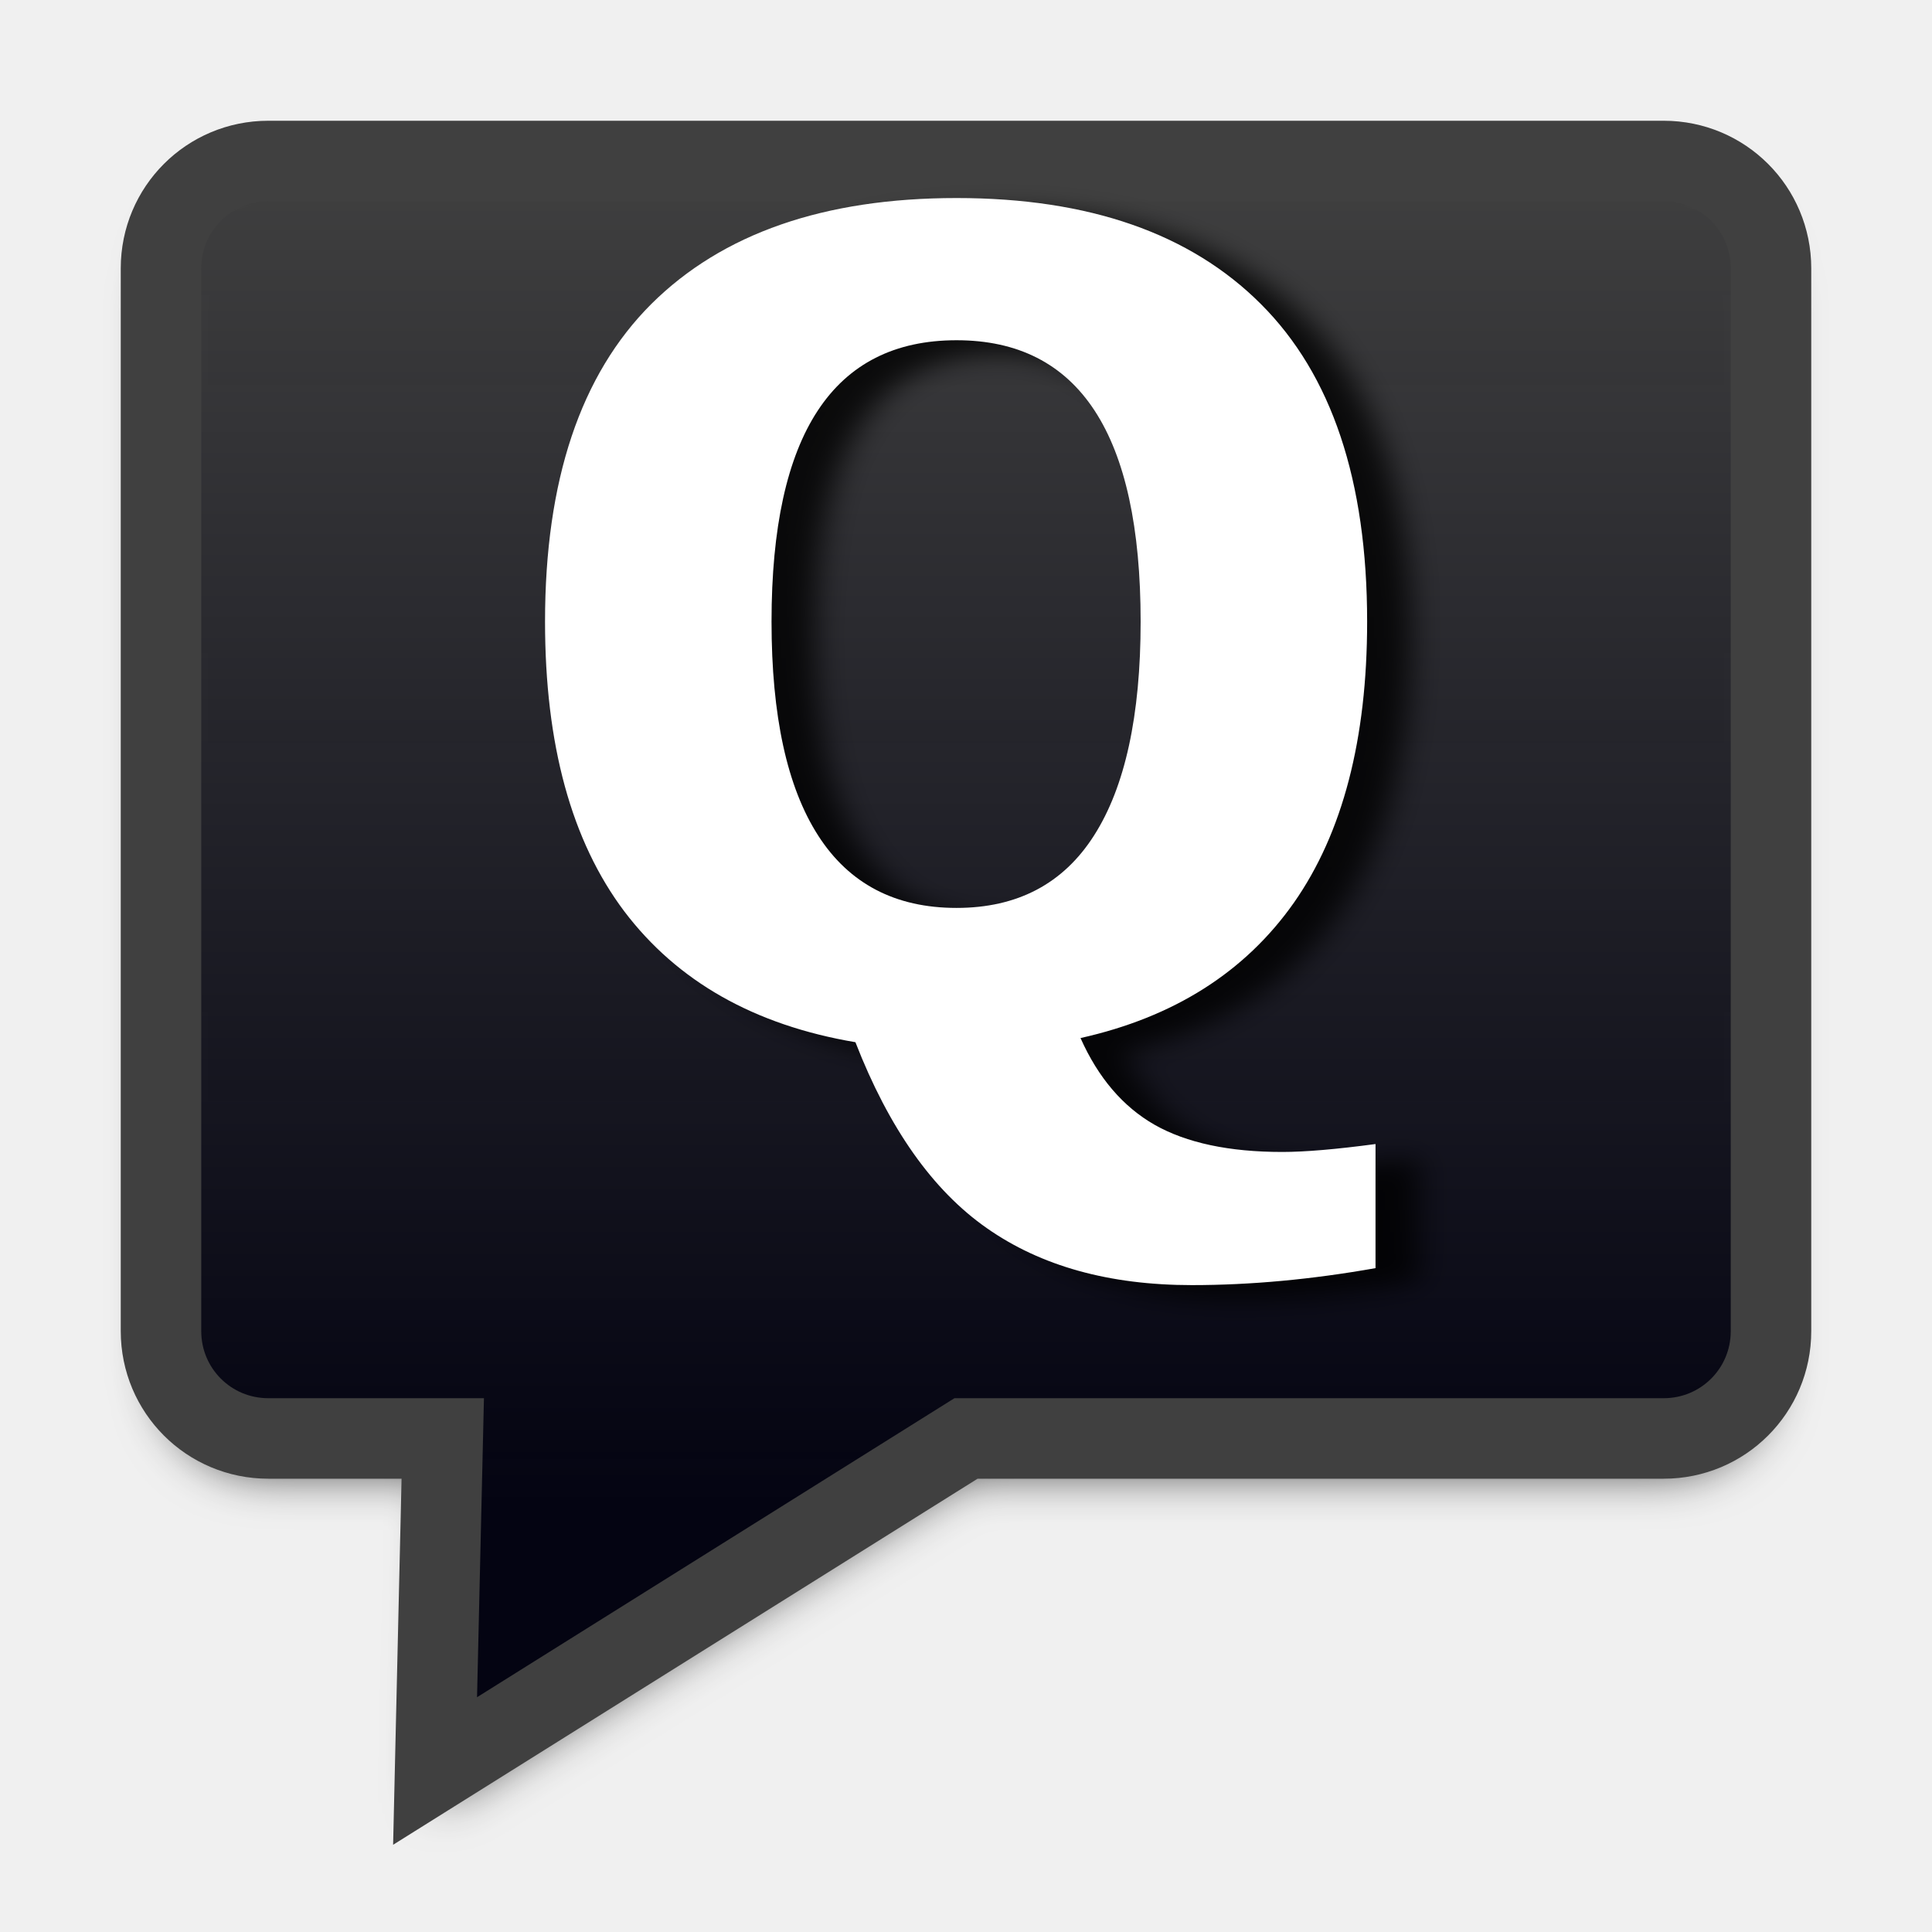
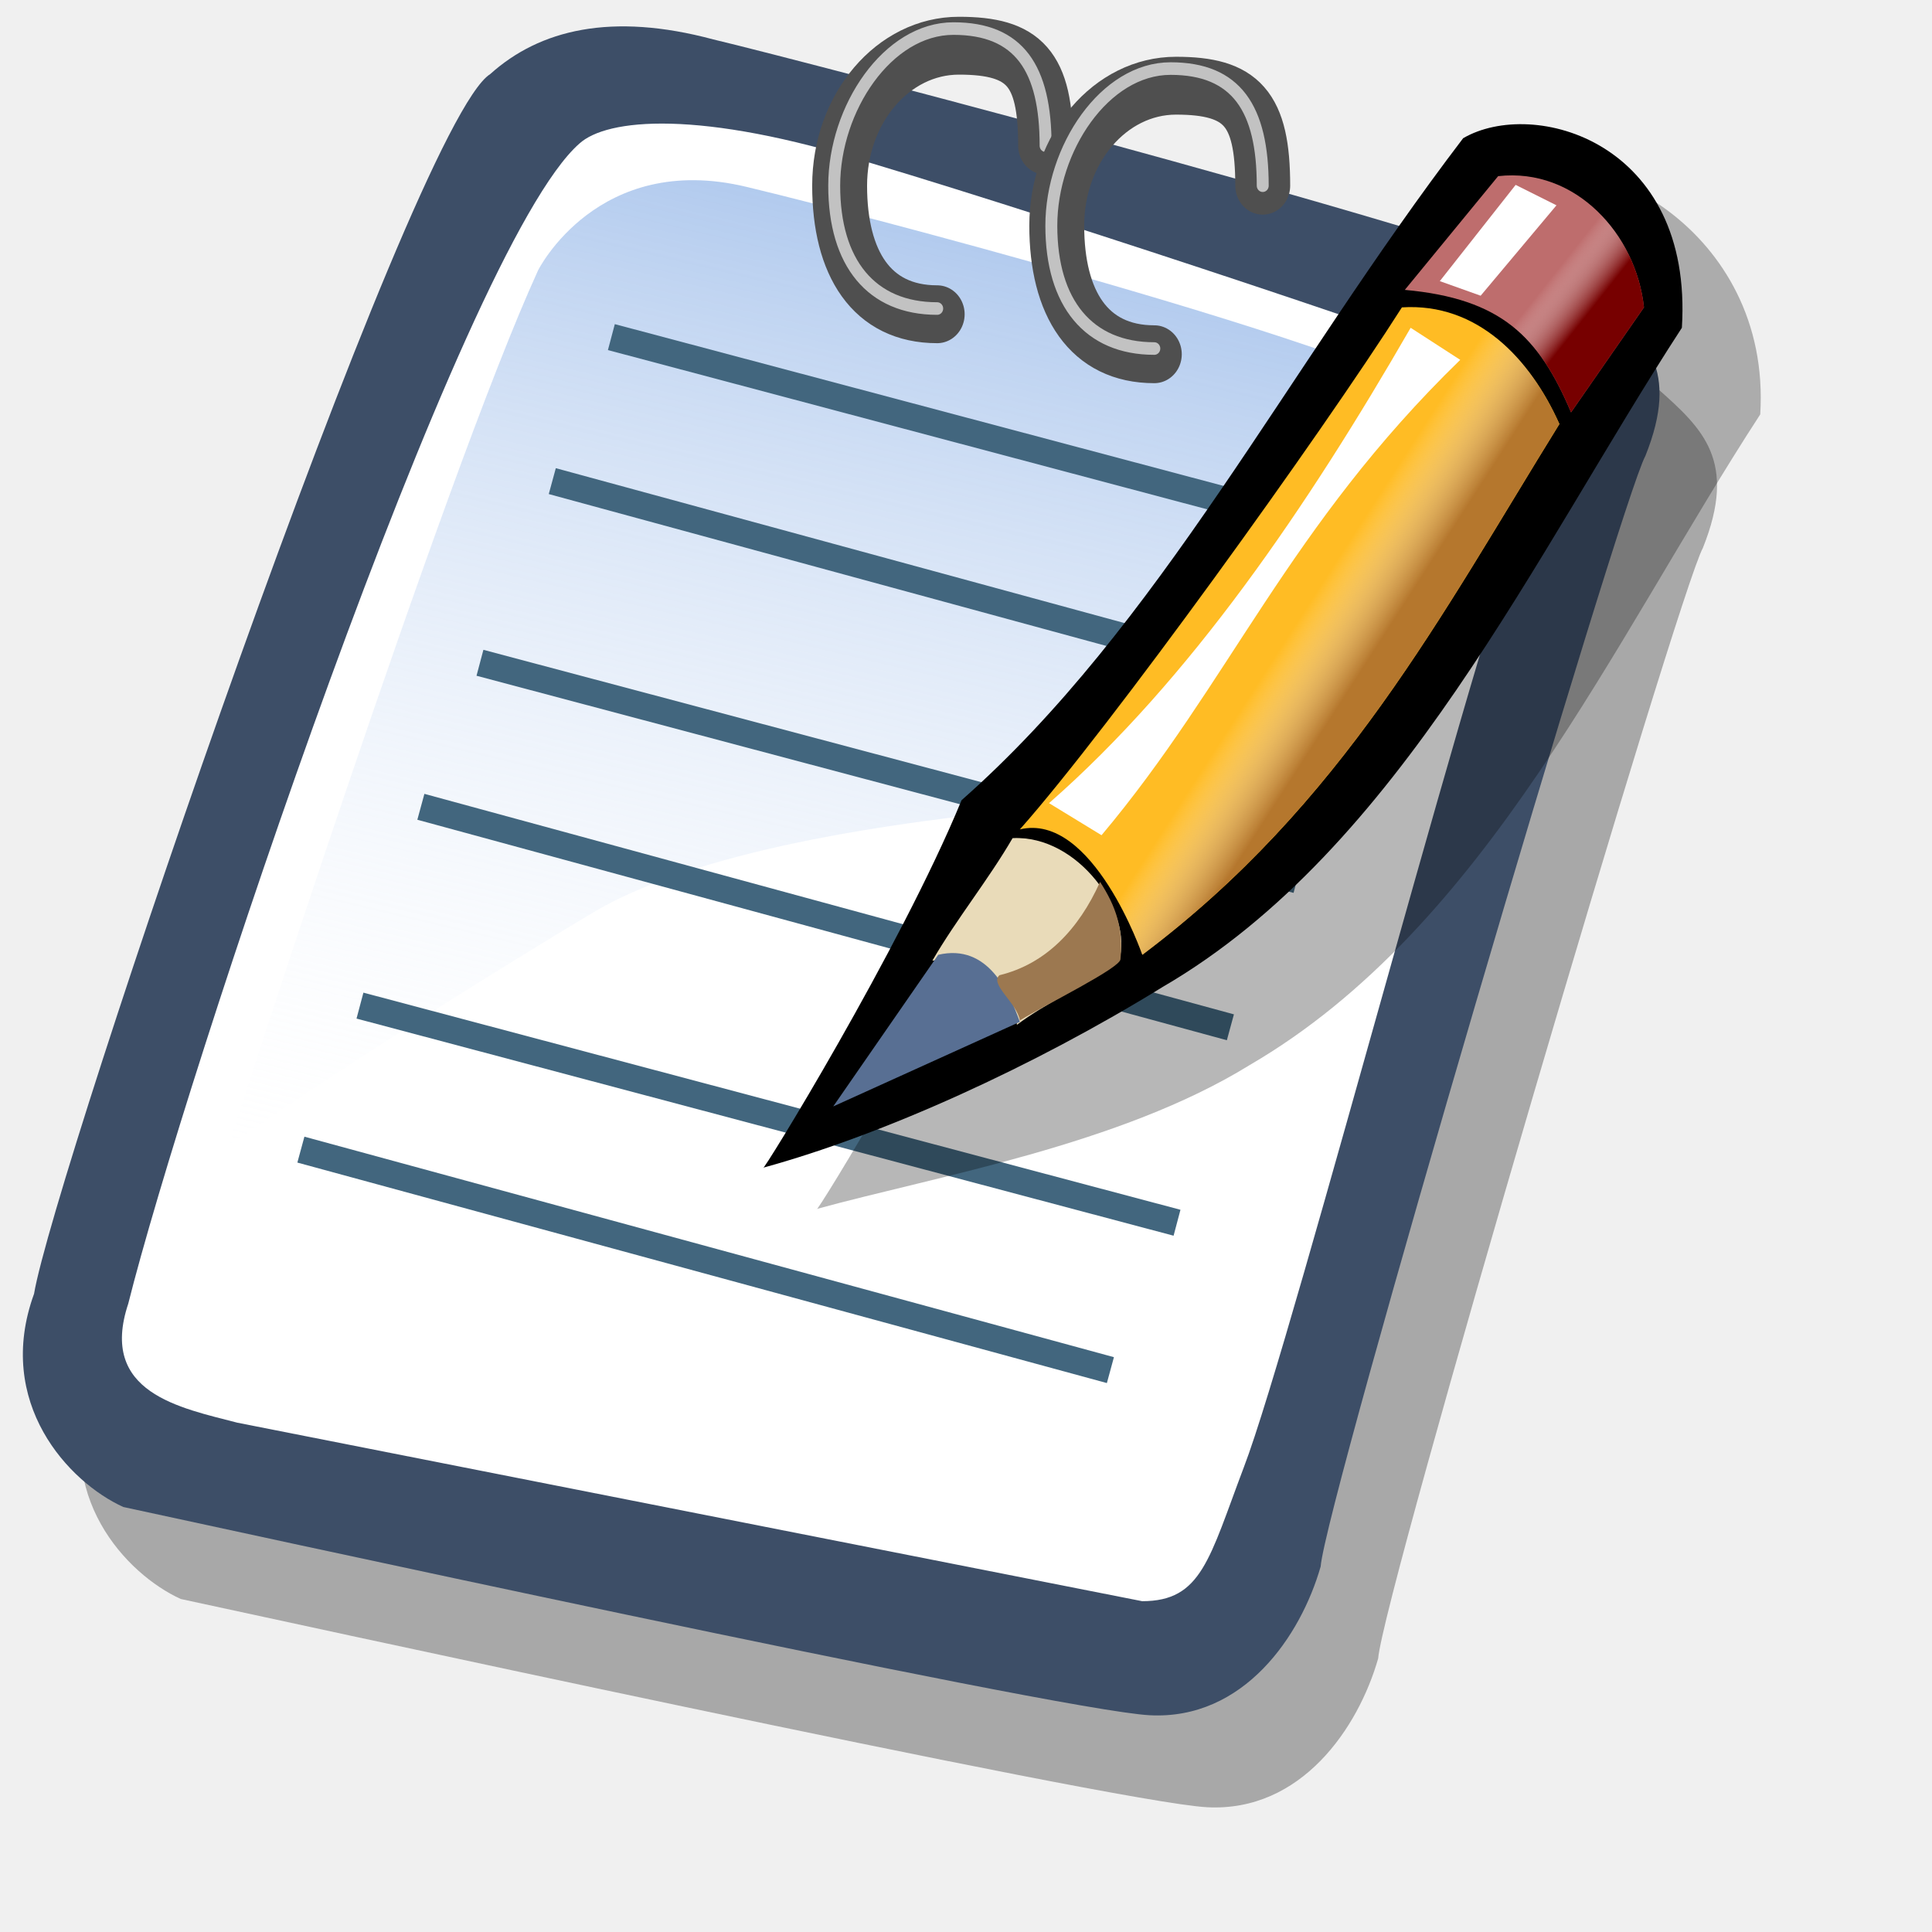
- <svg xmlns="http://www.w3.org/2000/svg" xmlns:xlink="http://www.w3.org/1999/xlink" width="72" height="72" id="svg2" version="1.1">
-   <defs id="defs4">
-     <linearGradient id="linearGradient4258">
-       <stop style="stop-color:#ffffff;stop-opacity:1;" offset="0" id="stop4260" />
-       <stop style="stop-color:#ffffff;stop-opacity:0;" offset="1" id="stop4262" />
+ <svg xmlns="http://www.w3.org/2000/svg" xmlns:xlink="http://www.w3.org/1999/xlink" id="svg604" width="72pt" height="72pt" version="1.1">
+   <defs id="defs606">
+     <linearGradient id="linearGradient612">
+       <stop style="stop-color:#7fa8e3;stop-opacity:0.741;" offset="0" id="stop613" />
+       <stop style="stop-color:#ffffff;stop-opacity:0;" offset="1" id="stop614" />
    </linearGradient>
-     <linearGradient id="linearGradient3822">
-       <stop style="stop-color:#00000f;stop-opacity:0.941;" offset="0" id="stop3824" />
-       <stop style="stop-color:#404040;stop-opacity:1;" offset="1" id="stop3826" />
-     </linearGradient>
-     <linearGradient xlink:href="#linearGradient3822" id="linearGradient3828" x1="38.393" y1="56.203" x2="38.393" y2="6" gradientUnits="userSpaceOnUse" />
-     <linearGradient xlink:href="#linearGradient3822-4" id="linearGradient3828-7" x1="38.393" y1="66" x2="38.393" y2="41.851" gradientUnits="userSpaceOnUse" />
-     <linearGradient id="linearGradient3822-4">
-       <stop style="stop-color:#404040;stop-opacity:1;" offset="0" id="stop3824-4" />
-       <stop style="stop-color:#808080;stop-opacity:1;" offset="1" id="stop3826-3" />
-     </linearGradient>
-     <filter id="filter4246">
-       <feGaussianBlur stdDeviation="0.9" id="feGaussianBlur4248" />
-     </filter>
-     <linearGradient xlink:href="#linearGradient4258" id="linearGradient4264" x1="35.52" y1="991.039" x2="35.52" y2="1029.937" gradientUnits="userSpaceOnUse" />
-     <filter id="filter4331">
-       <feGaussianBlur stdDeviation="0.414" id="feGaussianBlur4333" />
-     </filter>
-     <filter id="filter4369">
-       <feGaussianBlur stdDeviation="0.41" id="feGaussianBlur4371" />
-     </filter>
+     <linearGradient xlink:href="#linearGradient612" id="linearGradient615" x1="50.644" y1="5.368" x2="35.752" y2="68.044" gradientUnits="userSpaceOnUse" spreadMethod="pad" />
  </defs>
-   <g id="layer1" transform="translate(0,-980.3622)">
-     <path style="opacity:0.75;fill:#000000;fill-opacity:1;stroke:none;filter:url(#filter4246)" d="m 10,987.612 52,0 c 2.216,0 4,1.784 4,4 l 0,39.607 c 0,2.216 -1.784,4 -4,4 l -26,0 -19.786,12.393 0.286,-12.393 -6.5,0 c -2.216,0 -4,-1.784 -4,-4 l 0,-39.607 c 0,-2.216 1.784,-4 4,-4 z" id="rect2997-0" />
-     <path style="fill:url(#linearGradient3828);fill-opacity:1;stroke:#404040;stroke-opacity:1;marker-end:none;marker-mid:none;stroke-width:3;stroke-miterlimit:4;stroke-dasharray:none" d="m 10,6 52,0 c 2.216,0 4,1.784 4,4 l 0,39.607 c 0,2.216 -1.784,4 -4,4 l -26,0 L 16.214,66 16.5,53.607 l -6.5,0 c -2.216,0 -4,-1.784 -4,-4 L 6,10 C 6,7.784 7.784,6 10,6 z" id="rect2997" transform="translate(0,980.3622)" />
-     <text xml:space="preserve" style="font-size:41.947px;font-style:normal;font-variant:normal;font-weight:bold;font-stretch:normal;line-height:100%;letter-spacing:0px;word-spacing:0px;opacity:0.8;fill:#000000;fill-opacity:1;stroke:none;filter:url(#filter4369);font-family:Courier New;-inkscape-font-specification:Courier New Bold" x="23.475" y="1020.203" id="text4266-7" transform="matrix(1.378259,0,0,1.115507,-12.45659,-118.4961)">
-       <tspan x="23.475" y="1020.203" id="tspan4270-1">Q</tspan>
-     </text>
-     <text xml:space="preserve" style="font-size:52.011px;font-style:normal;font-variant:normal;font-weight:bold;font-stretch:normal;line-height:100%;letter-spacing:0px;word-spacing:0px;fill:#ffffff;fill-opacity:1;stroke:none;font-family:Courier New;-inkscape-font-specification:Courier New Bold" x="16.444" y="1132.722" id="text4266" transform="scale(1.111551,0.8996441)">
-       <tspan x="16.444" y="1132.722" id="tspan4270">Q</tspan>
-     </text>
+   <path style="fill:#000000;fill-rule:evenodd;stroke:none;stroke-opacity:1;stroke-width:1pt;stroke-linejoin:miter;stroke-linecap:butt;fill-opacity:0.301;" d="M 12.816 74.753 C 10.386 73.648 7.071 70.113 8.839 65.251 C 9.723 59.948 25.633 13.102 29.168 10.892 C 31.378 8.904 34.582 8.13 39.112 9.346 C 42.868 10.229 76.677 19.068 78.666 20.836 C 80.654 22.604 82.201 24.04 80.654 27.907 C 79.55 29.896 66.402 74.532 66.181 77.405 C 65.297 80.498 62.756 84.255 58.557 84.034 C 54.359 83.813 15.91 75.416 12.816 74.753 z " id="path794" transform="matrix(1.114903,0,0,1.114903,-5.305332,-3.889256)" />
+   <path style="fill:#3d4e67;fill-rule:evenodd;stroke:none;stroke-opacity:1;stroke-width:1pt;stroke-linejoin:miter;stroke-linecap:butt;fill-opacity:1;" d="M 12.816 74.753 C 10.386 73.648 7.071 70.113 8.839 65.251 C 9.723 59.948 25.633 13.102 29.168 10.892 C 31.378 8.904 34.582 8.13 39.112 9.346 C 42.868 10.229 76.677 19.068 78.666 20.836 C 80.654 22.604 82.201 24.04 80.654 27.907 C 79.55 29.896 66.402 74.532 66.181 77.405 C 65.297 80.498 62.756 84.255 58.557 84.034 C 54.359 83.813 15.91 75.416 12.816 74.753 z " id="path609" transform="matrix(1.114903,0,0,1.114903,-8.162471,-8.460684)" />
+   <path style="fill:#ffffff;fill-rule:evenodd;stroke:none;stroke-opacity:1;stroke-width:1pt;stroke-linejoin:miter;stroke-linecap:butt;fill-opacity:1;" d="M 17.899 70.996 C 15.358 70.334 11.711 69.671 13.037 65.693 C 15.468 55.971 27.842 18.626 33.146 13.986 C 34.361 12.881 38.449 12.439 46.183 14.87 C 55.022 17.521 72.92 23.488 74.688 24.372 C 76.456 25.256 77.119 25.256 75.793 29.233 C 73.804 33.211 64.966 67.24 62.756 72.985 C 61.209 77.073 60.877 78.951 58.226 78.951 " id="path608" transform="matrix(1.114903,0,0,1.114903,-8.162471,-8.460684)" />
+   <path style="fill:url(#linearGradient615);fill-rule:evenodd;stroke:none;stroke-opacity:1;stroke-width:1pt;stroke-linejoin:miter;stroke-linecap:butt;fill-opacity:1;" d="M 28.75 13.75 C 28.75 13.75 31.875 7.5 39.688 9.375 C 47.5 11.25 78.125 19.375 77.812 21.875 C 77.5 24.375 71.875 39.062 71.562 40.312 C 71.25 41.562 42.5 40.938 31.562 47.5 C 20.625 54.062 12.5 59.688 12.5 59.688 C 12.5 59.688 23.75 24.688 28.75 13.75 z " id="path636" transform="matrix(0.94678,0,0,0.94678,-0.480566,0.409517)" />
+   <path style="fill:none;fill-rule:evenodd;stroke:#42667e;stroke-opacity:1;stroke-width:1pt;stroke-linejoin:miter;stroke-linecap:butt;fill-opacity:1;" d="M 29.243 15.899 L 69.842 26.688 " id="path671" transform="translate(1.135645,0.851736)" />
+   <path style="fill:none;fill-rule:evenodd;stroke:#42667e;stroke-opacity:1;stroke-width:1pt;stroke-linejoin:miter;stroke-linecap:butt;fill-opacity:1;" d="M 27.823 19.306 L 67.855 30.946 " id="path672" transform="matrix(0.999855,-1.703691e-2,1.703691e-2,0.999855,-0.705041,5.077353)" />
+   <path style="fill:none;fill-rule:evenodd;stroke:#42667e;stroke-opacity:1;stroke-width:1pt;stroke-linejoin:miter;stroke-linecap:butt;fill-opacity:1;" d="M 29.243 15.899 L 69.842 26.688 " id="path673" transform="translate(-5.394323,17.0347)" />
+   <path style="fill:none;fill-rule:evenodd;stroke:#42667e;stroke-opacity:1;stroke-width:1pt;stroke-linejoin:miter;stroke-linecap:butt;fill-opacity:1;" d="M 29.243 15.899 L 69.842 26.688 " id="path675" transform="translate(-11.35647,34.0694)" />
+   <path style="fill:none;fill-rule:evenodd;stroke:#42667e;stroke-opacity:1;stroke-width:1pt;stroke-linejoin:miter;stroke-linecap:butt;fill-opacity:1;" d="M 27.823 19.306 L 67.855 30.946 " id="path676" transform="matrix(0.999855,-1.703691e-2,1.703691e-2,0.999855,-13.19715,38.29502)" />
+   <path style="fill:none;fill-rule:evenodd;stroke:#42667e;stroke-opacity:1;stroke-width:1pt;stroke-linejoin:miter;stroke-linecap:butt;fill-opacity:1;" d="M 27.823 19.306 L 67.855 30.946 " id="path674" transform="matrix(0.999855,-1.703691e-2,1.703691e-2,0.999855,-7.235008,21.26032)" />
+   <path style="font-size:12;fill:none;fill-rule:evenodd;stroke-width:2.875;stroke:#4f4f4f;stroke-opacity:1;stroke-dasharray:none;stroke-linecap:round;" d="M 44.858 15.047 C 41.41 15.047 39.748 12.499 39.748 8.659 C 39.748 4.82 42.546 1.703 45.994 1.703 C 49.441 1.703 50.536 2.832 50.536 6.672 " id="path667" transform="matrix(0.948718,0,0,1,4.011168,0.567827)" />
+   <path style="font-size:12;fill:none;fill-rule:evenodd;stroke-width:0.625;stroke:#c2c2c2;stroke-opacity:1;stroke-dasharray:none;stroke-linecap:round;" d="M 44.858 14.763 C 41.41 14.763 39.464 12.499 39.464 8.659 C 39.464 4.82 42.262 0.852 45.71 0.852 C 49.158 0.852 50.536 2.832 50.536 6.672 " id="path668" transform="matrix(0.948718,0,0,1,4.011168,0.567827)" />
+   <path style="font-size:12;fill:none;fill-rule:evenodd;stroke-width:2.875;stroke:#4f4f4f;stroke-opacity:1;stroke-dasharray:none;stroke-linecap:round;" d="M 44.858 15.047 C 41.41 15.047 39.748 12.499 39.748 8.659 C 39.748 4.82 42.546 1.703 45.994 1.703 C 49.441 1.703 50.536 2.832 50.536 6.672 " id="path669" transform="matrix(0.948718,0,0,1,14.79981,2.555208)" />
+   <path style="font-size:12;fill:none;fill-rule:evenodd;stroke-width:0.625;stroke:#c2c2c2;stroke-opacity:1;stroke-dasharray:none;stroke-linecap:round;" d="M 44.858 14.763 C 41.41 14.763 39.464 12.499 39.464 8.659 C 39.464 4.82 42.262 0.852 45.71 0.852 C 49.158 0.852 50.536 2.832 50.536 6.672 " id="path670" transform="matrix(0.948718,0,0,1,14.79981,2.555208)" />
+   <g id="g677" transform="matrix(0.69841,0,0,0.69841,31.4038,0.671206)">
+     <defs id="defs611">
+       <linearGradient id="linearGradient626">
+         <stop style="stop-color:#b5772d;stop-opacity:1;" offset="0" id="stop627" />
+         <stop style="stop-color:#ffffff;stop-opacity:0;" offset="1" id="stop628" />
+       </linearGradient>
+       <linearGradient id="linearGradient619">
+         <stop style="stop-color:#770000;stop-opacity:1;" offset="0" id="stop620" />
+         <stop style="stop-color:#ffffff;stop-opacity:0;" offset="1" id="stop621" />
+       </linearGradient>
+       <linearGradient xlink:href="#linearGradient619" id="linearGradient622" x1="66.332" y1="23.212" x2="63.465" y2="20.963" gradientUnits="userSpaceOnUse" spreadMethod="pad" gradientTransform="scale(1.004516,0.995504)" />
+       <linearGradient xlink:href="#linearGradient626" id="linearGradient625" x1="56.328" y1="43.377" x2="51.655" y2="39.763" gradientUnits="userSpaceOnUse" spreadMethod="pad" gradientTransform="scale(0.912664,1.095694)" />
+     </defs>
+     <path style="fill:#000000;fill-rule:evenodd;stroke:none;stroke-opacity:1;stroke-width:1pt;stroke-linejoin:miter;stroke-linecap:butt;fill-opacity:0.283;" d="M 9.337 82.116 C 17.913 79.764 30.911 77.564 40.11 71.892 C 56.985 62.071 66.012 41.633 76.455 25.588 C 77.285 12.309 64.113 5.969 59.133 8.873 C 46.477 25.472 37.555 43.523 23.446 55.972 C 19.089 66.554 9.129 82.738 9.337 82.116 z " id="path632" transform="translate(3.814559,2.934275)" />
+     <path style="fill:#000000;fill-rule:evenodd;stroke:none;stroke-opacity:1;stroke-width:1pt;stroke-linejoin:miter;stroke-linecap:butt;fill-opacity:1;" d="M 9.337 82.116 C 17.913 79.764 28.564 74.923 37.762 69.252 C 54.638 59.431 64.251 38.406 74.695 22.36 C 75.524 9.081 64.113 5.969 59.133 8.873 C 46.477 25.472 37.555 43.523 23.446 55.972 C 19.089 66.554 9.129 82.738 9.337 82.116 z " id="path617" />
+     <path style="fill:#be6d6d;fill-rule:evenodd;stroke:none;stroke-opacity:1;stroke-width:1pt;stroke-linejoin:miter;stroke-linecap:butt;fill-opacity:1;" d="M 71.997 20.908 C 70.268 23.397 68.539 25.887 66.81 28.377 C 64.528 22.982 61.831 20.285 54.983 19.663 C 57.197 16.965 59.41 14.268 61.623 11.571 C 67.156 10.948 71.444 15.72 71.997 20.908 z " id="path613" />
+     <path style="fill:#ffbc24;fill-rule:evenodd;stroke:none;stroke-opacity:1;stroke-width:1pt;stroke-linejoin:miter;stroke-linecap:butt;fill-opacity:1;" d="M 54.776 20.908 C 60.171 20.562 63.905 24.573 65.98 29.207 C 57.542 42.832 50.557 56.249 36.31 66.969 C 36.31 66.969 32.783 56.802 27.596 58.047 C 34.028 50.785 48.966 30.037 54.776 20.908 z " id="path614" />
+     <path style="fill:#e9dbb9;fill-rule:evenodd;stroke:none;stroke-opacity:1;stroke-width:1pt;stroke-linejoin:miter;stroke-linecap:butt;fill-opacity:1;" d="M 27.077 58.67 C 31.745 58.428 35.687 63.995 34.65 67.384 C 32.644 68.906 29.394 70.427 27.388 71.949 C 27.042 69.182 25.244 67.038 21.371 67.384 C 23.1 64.41 25.348 61.644 27.077 58.67 z " id="path615" />
+     <path style="fill:#586f93;fill-rule:evenodd;stroke:none;stroke-opacity:1;stroke-width:1pt;stroke-linejoin:miter;stroke-linecap:butt;fill-opacity:1;" d="M 21.786 66.969 C 25.348 66.139 26.835 69.666 27.596 71.741 L 14.316 77.758 L 21.786 66.969 z " id="path616" />
+     <path style="fill:url(#linearGradient622);fill-rule:evenodd;stroke:none;stroke-opacity:1;stroke-width:1pt;stroke-linejoin:miter;stroke-linecap:butt;fill-opacity:1;" d="M 71.997 20.908 C 70.268 23.397 68.539 25.887 66.81 28.377 C 64.528 22.982 61.831 20.285 54.983 19.663 C 57.197 16.965 59.41 14.268 61.623 11.571 C 67.156 10.948 71.444 15.72 71.997 20.908 z " id="path618" />
+     <path style="fill:#ffffff;fill-rule:evenodd;stroke:none;stroke-opacity:1;stroke-width:1pt;stroke-linejoin:miter;stroke-linecap:butt;fill-opacity:1;" d="M 62.868 12.193 L 57.473 19.04 L 60.378 20.078 L 65.773 13.646 L 62.868 12.193 z " id="path623" />
+     <path style="fill:url(#linearGradient625);fill-rule:evenodd;stroke:none;stroke-opacity:1;stroke-width:1pt;stroke-linejoin:miter;stroke-linecap:butt;fill-opacity:1;" d="M 54.776 20.908 C 60.171 20.562 63.905 24.573 65.98 29.207 C 57.542 42.832 50.557 56.249 36.31 66.969 C 36.31 66.969 32.783 56.802 27.596 58.047 C 34.028 50.785 48.966 30.037 54.776 20.908 z " id="path624" />
+     <path style="fill:#ffffff;fill-rule:evenodd;stroke:none;stroke-opacity:1;stroke-width:1pt;stroke-linejoin:miter;stroke-linecap:butt;fill-opacity:1;" d="M 29.67 56.18 C 30.915 56.941 32.16 57.702 33.405 58.462 C 42.534 47.604 46.684 36.538 58.926 24.642 C 57.75 23.881 56.574 23.121 55.398 22.36 C 48.067 35.086 39.699 47.397 29.67 56.18 z " id="path630" />
+     <path style="fill:#9c7850;fill-rule:evenodd;stroke:none;stroke-opacity:1;stroke-width:1pt;stroke-linejoin:miter;stroke-linecap:butt;fill-opacity:1;" d="M 34.754 67.281 C 34.961 65.102 34.443 63.546 33.301 61.782 C 31.78 65.171 29.428 67.626 26.143 68.422 C 25.417 69.044 27.388 70.393 27.596 71.638 C 29.463 70.496 34.754 67.903 34.754 67.281 z " id="path631" />
  </g>
</svg>
